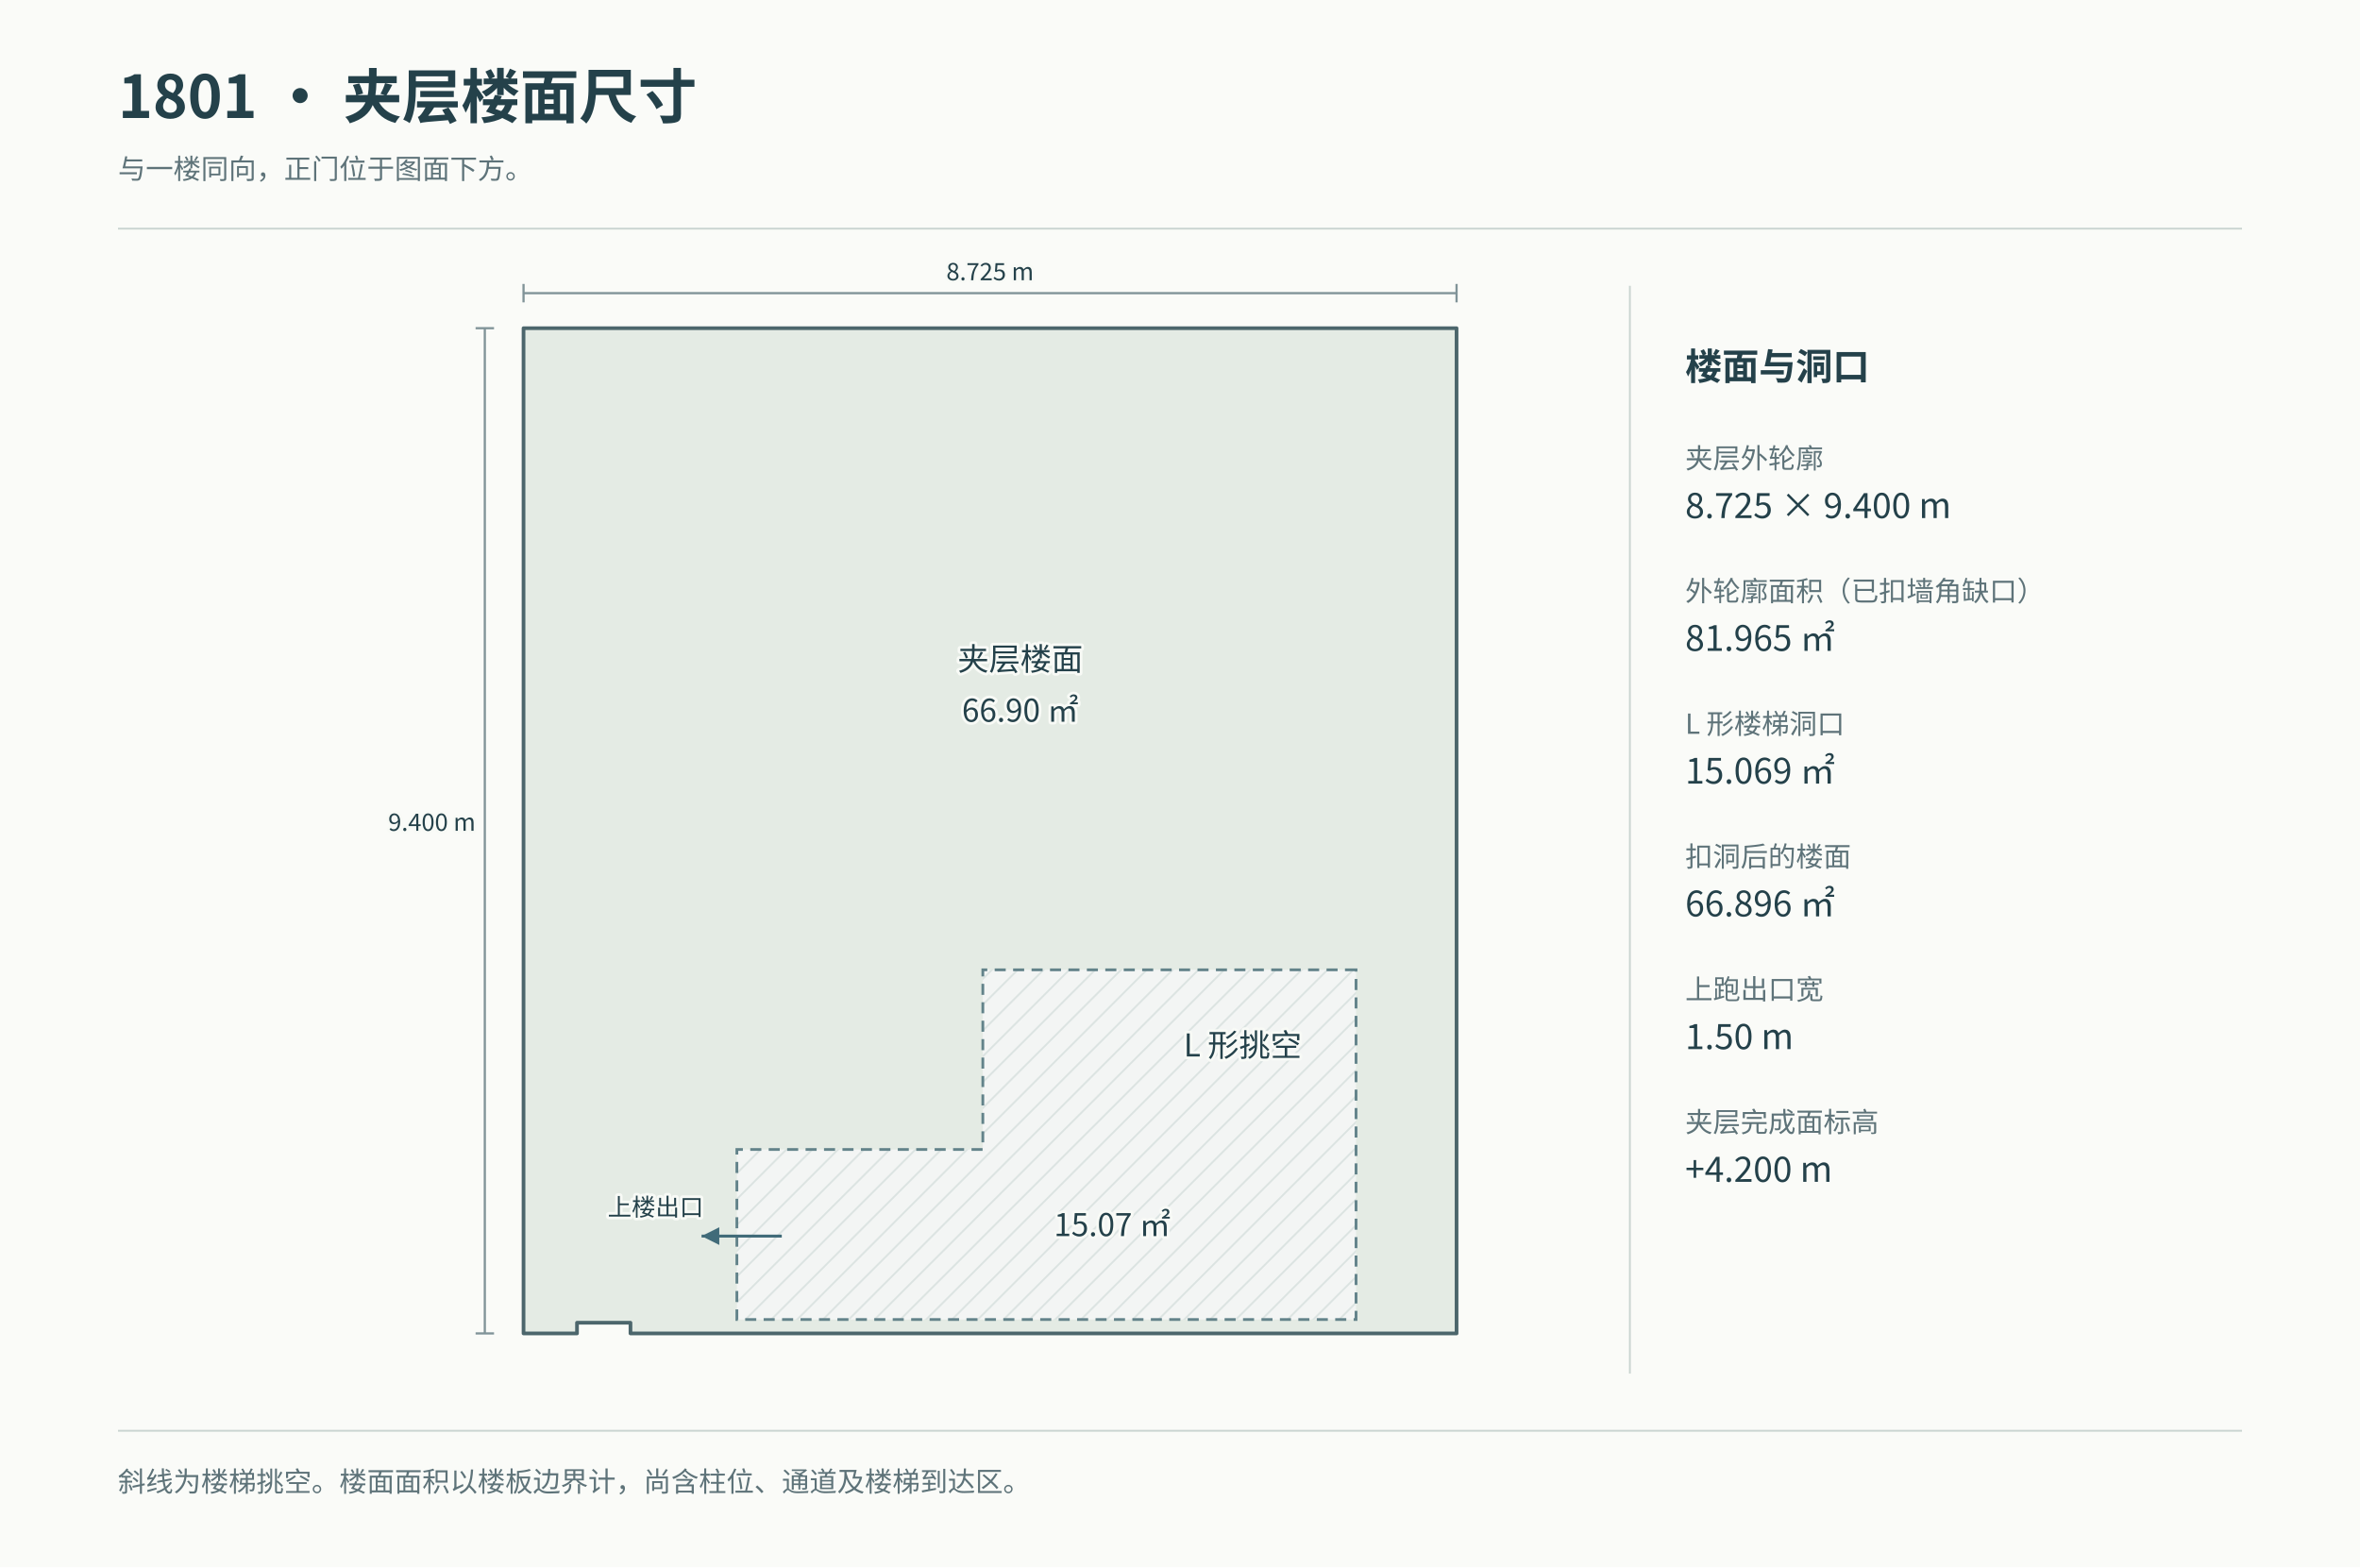
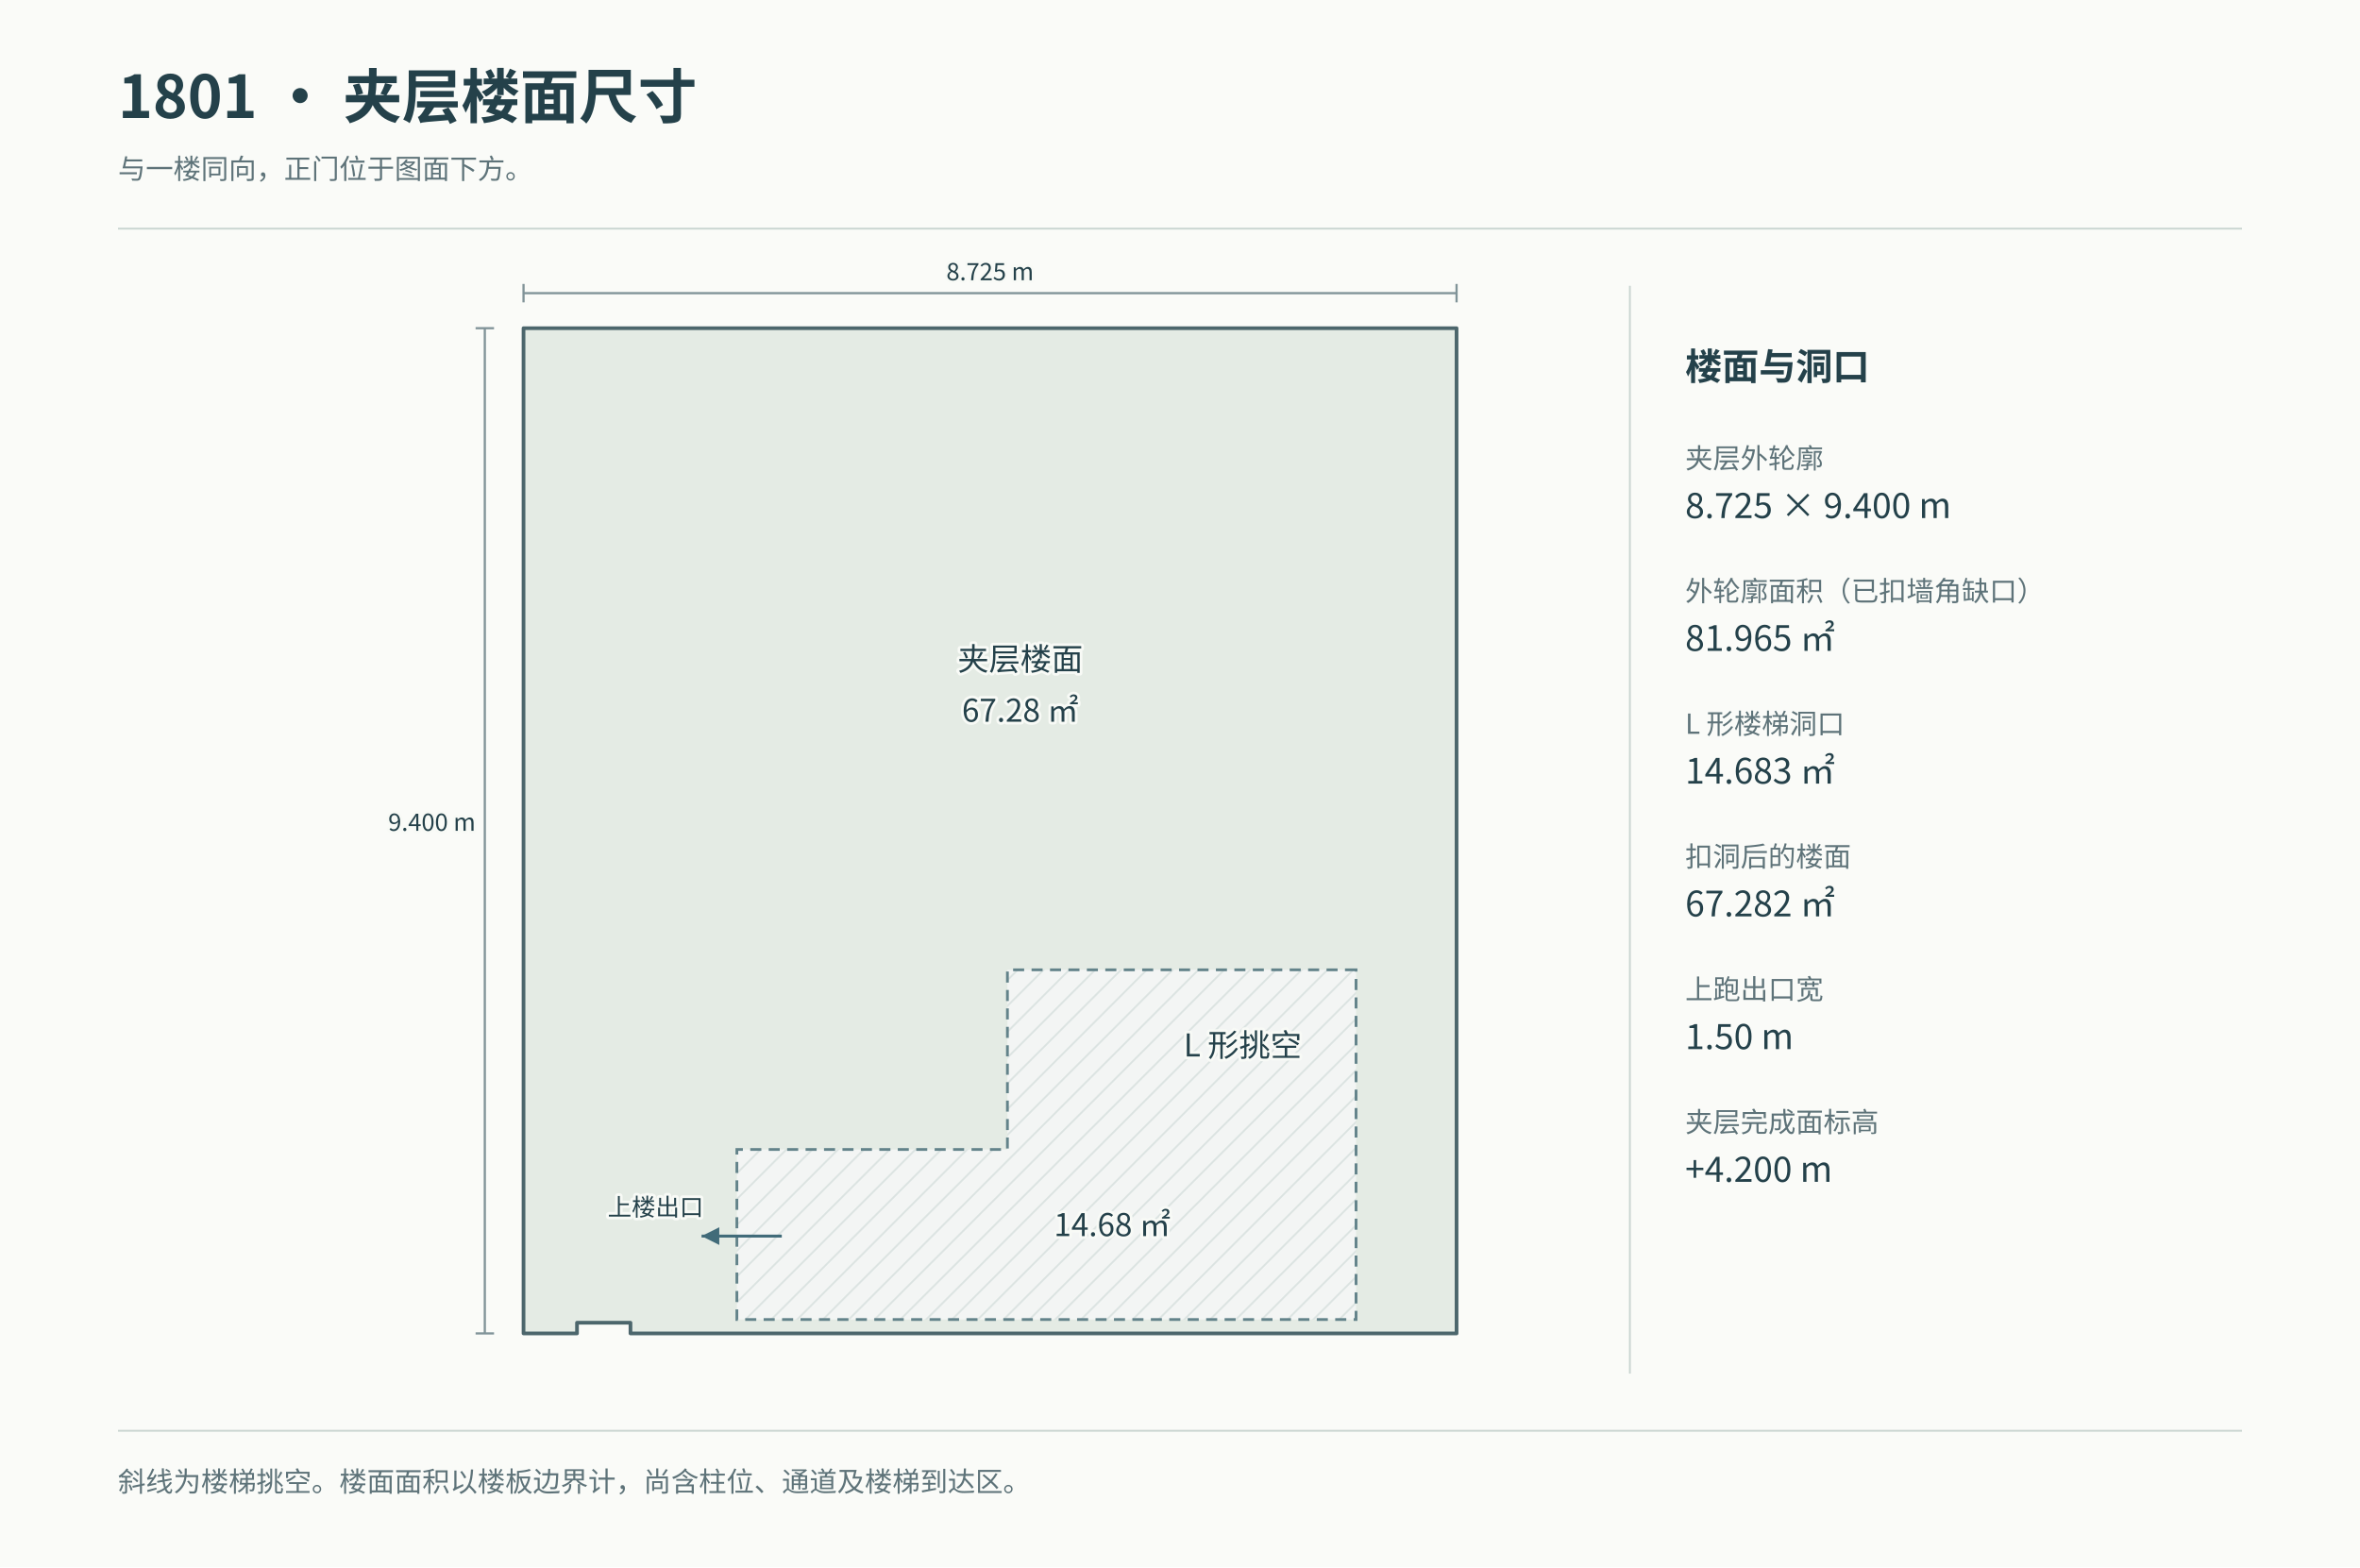
<svg xmlns="http://www.w3.org/2000/svg" width="1280" height="850" viewBox="0 0 1280 850" role="img">
  <defs>
    <pattern id="void-hatch" width="14" height="14" patternUnits="userSpaceOnUse">
      <rect width="14" height="14" fill="#f3f5f4" />
      <path d="M-3 3L3-3M0 14L14 0M11 17L17 11" stroke="#dbe3e1" stroke-width="1" />
    </pattern>
    <pattern id="soft-hatch" width="18" height="18" patternUnits="userSpaceOnUse">
      <path d="M0 0H18V18" fill="none" stroke="#86a59b" opacity=".34" stroke-width=".8" />
    </pattern>
    <marker id="direction" orient="auto" markerWidth="7" markerHeight="7" refX="6" refY="3">
      <path d="M0 0L6 3L0 6Z" fill="#416b79" />
    </marker>
  </defs>
  <style>
text{font-family:"Microsoft YaHei","Noto Sans CJK SC",sans-serif;fill:#24414a}
.title{font-size:32px;font-weight:600}.sub,.muted{font-size:15px;fill:#5e7379}.sec{font-size:20px;font-weight:600}.value{font-size:19px;font-weight:500}
.label,.small{font-size:17px;paint-order:stroke;stroke:#f8faf6;stroke-width:3px;stroke-linejoin:round}.small{font-size:13px}
.dim{stroke:#809398;fill:none;stroke-width:1.2}.entry{font-size:16px;fill:#216d83;font-weight:600}
</style>
  <rect width="1280" height="850" fill="#fafbf8" />
  <text x="64" y="64" class="title">1801 · 夹层楼面尺寸</text>
  <text x="64" y="97" class="sub">与一楼同向，正门位于图面下方。</text>
  <path d="M64 124H1216M884 155V745M64 776H1216" fill="none" stroke="#cad5d1" />
  <path fill="#e4ebe4" stroke="#4c666c" stroke-width="2" stroke-linejoin="round" d="M341.95 723.2L341.95 717.4L312.95 717.4L312.95 723.2L283.95 723.2L283.95 178L790 178L790 723.2Z" />
-   <path id="current-stair-opening" fill="url(#void-hatch)" stroke="#63838a" stroke-dasharray="6 4" stroke-width="1.5" d="M735.48 526L533.06 526L533.06 623.44L399.66 623.44L399.66 715.66L735.48 715.66Z" />
+   <path id="current-stair-opening" fill="url(#void-hatch)" stroke="#63838a" stroke-dasharray="6 4" stroke-width="1.5" d="M735.48 526L546.40 526L546.40 623.44L399.66 623.44L399.66 715.66L735.48 715.66Z" />
  <text x="553.36" y="363.6" text-anchor="middle" class="label">夹层楼面</text>
-   <text x="553.36" y="391.44" text-anchor="middle" class="label">66.90 ㎡</text>
+   <text x="553.36" y="391.44" text-anchor="middle" class="label">67.28 ㎡</text>
  <text x="674" y="572.98" text-anchor="middle" class="label">L 形挑空</text>
-   <text x="603.24" y="670.42" text-anchor="middle" class="label">15.07 ㎡</text>
+   <text x="603.24" y="670.42" text-anchor="middle" class="label">14.68 ㎡</text>
  <path fill="none" stroke="#416b79" stroke-width="1.6" marker-end="url(#direction)" d="M424.02 670.42L380.52 670.42" />
  <text x="355.58" y="659.4" text-anchor="middle" class="small">上楼出口</text>
  <path class="dim" d="M790 159H283.95M790 154v10M283.95 154v10" />
  <text x="536.975" y="152" class="small" text-anchor="middle">8.725 m</text>
  <path class="dim" d="M262.95 178V723.2M257.95 178h10M257.95 723.2h10" />
  <text x="257.95" y="450.6" class="small" text-anchor="end">9.400 m</text>
  <text x="914" y="206" class="sec">楼面与洞口</text>
  <text x="914" y="254" class="muted">夹层外轮廓</text>
  <text x="914" y="281" class="value">8.725 × 9.400 m</text>
  <text x="914" y="326" class="muted">外轮廓面积（已扣墙角缺口）</text>
  <text x="914" y="353" class="value">81.965 ㎡</text>
  <text x="914" y="398" class="muted">L 形楼梯洞口</text>
-   <text x="914" y="425" class="value">15.069 ㎡</text>
+   <text x="914" y="425" class="value">14.683 ㎡</text>
  <text x="914" y="470" class="muted">扣洞后的楼面</text>
-   <text x="914" y="497" class="value">66.896 ㎡</text>
+   <text x="914" y="497" class="value">67.282 ㎡</text>
  <text x="914" y="542" class="muted">上跑出口宽</text>
  <text x="914" y="569" class="value">1.50 m</text>
  <text x="914" y="614" class="muted">夹层完成面标高</text>
  <text x="914" y="641" class="value">+4.200 m</text>
  <text x="64" y="809" class="sub">斜线为楼梯挑空。楼面面积以楼板边界计，尚含柱位、通道及楼梯到达区。</text>
</svg>
